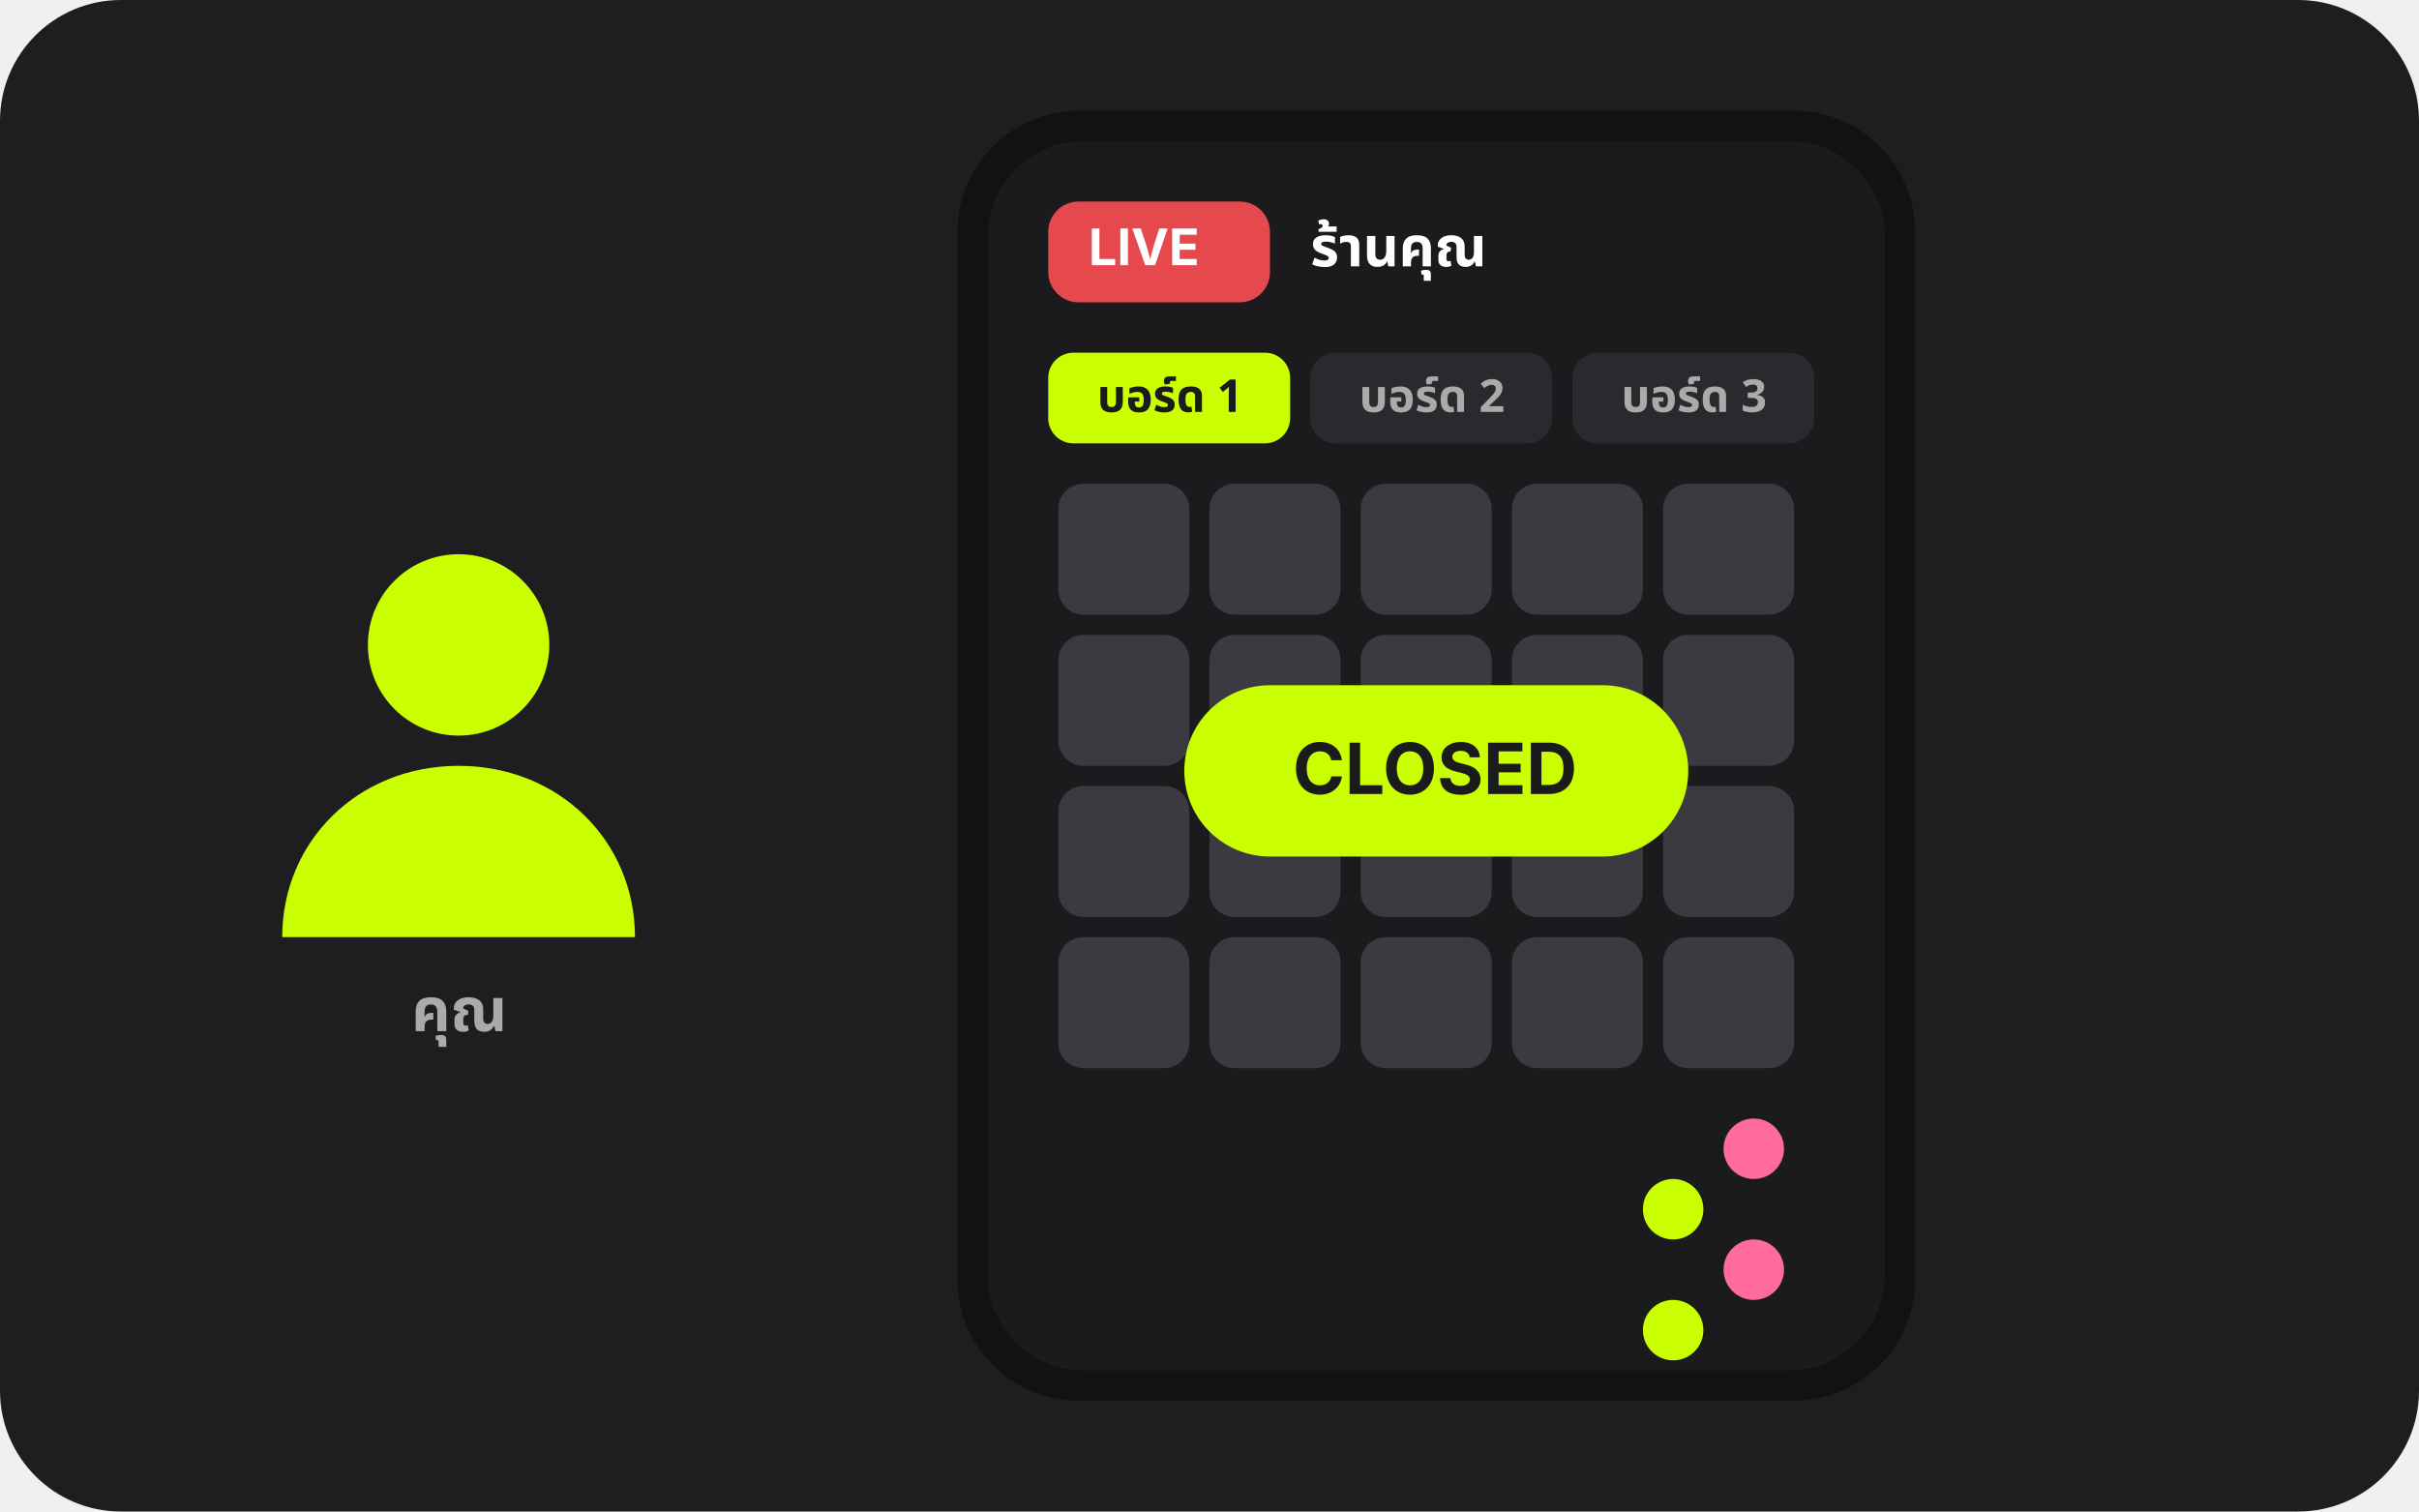
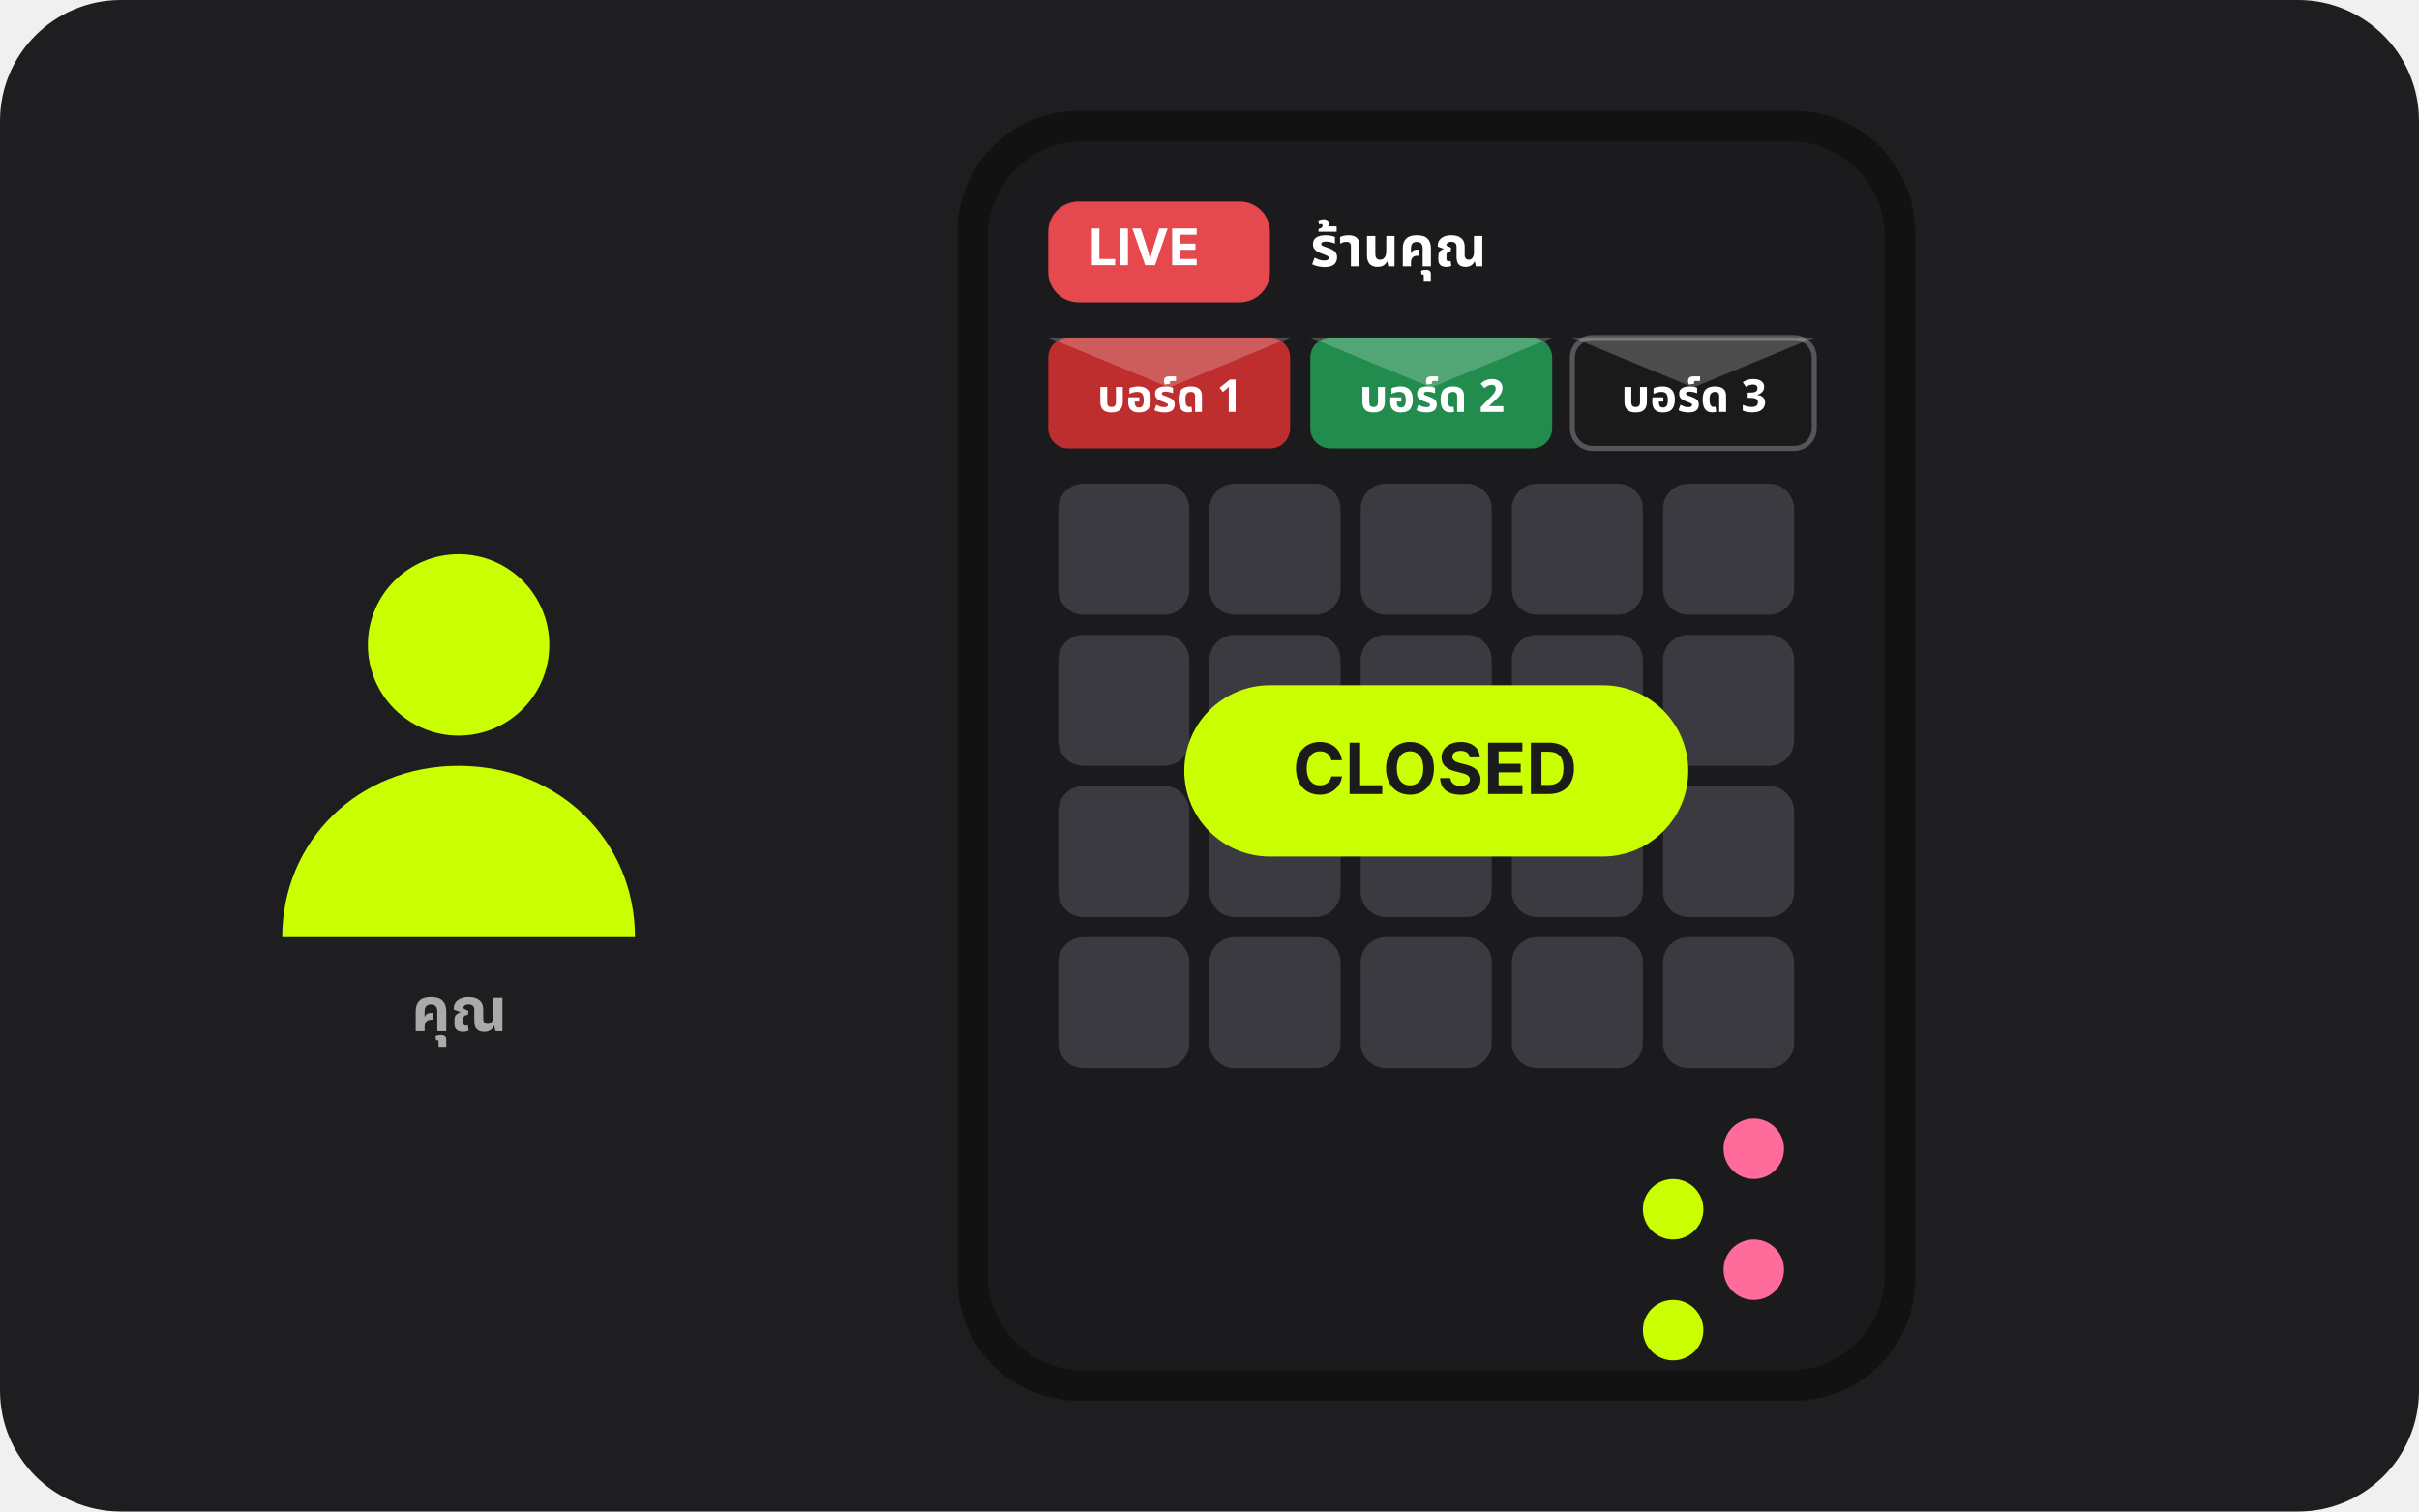
<svg xmlns="http://www.w3.org/2000/svg" width="480" height="300" viewBox="0 0 480 300" fill="none">
  <g data-l="scene-live-seller">
    <rect width="480" height="300" rx="24" fill="#1E1E21" />
    <g data-l="seller">
      <circle data-l="head" cx="91" cy="128" r="18" fill="#C9FF00" />
      <path data-l="body" d="M56 186C56 167 71 152 91 152C111 152 126 167 126 186H56Z" fill="#C9FF00" />
      <text data-l="label" fill="#AAAAAA" style="white-space: pre" xml:space="preserve" font-family="Noto Sans Thai" font-size="12" font-weight="600" letter-spacing="0em">
        <tspan x="81.643" y="204.666">คุณ</tspan>
      </text>
    </g>
    <g data-l="phone">
      <rect data-l="frame" x="190" y="22" width="190" height="256" rx="24" fill="#121212" />
      <g data-l="screen">
        <rect x="196" y="28" width="178" height="244" rx="19" fill="#1B1B1E" />
        <g data-l="live badge">
          <rect data-l="bg" x="208" y="40" width="44" height="20" rx="6" fill="#E5484D" />
          <text data-l="t" fill="white" style="white-space: pre" xml:space="preserve" font-family="Inter" font-size="10" font-weight="bold" letter-spacing="0em">
            <tspan x="216" y="52.636">LIVE</tspan>
          </text>
        </g>
        <text data-l="shop" fill="white" style="white-space: pre" xml:space="preserve" font-family="Noto Sans Thai" font-size="11" font-weight="600" letter-spacing="0em">
          <tspan x="260" y="52.861">ร้านคุณ</tspan>
        </text>
-         <rect data-l="tab0" x="208" y="70" width="48" height="18" rx="5" fill="#C9FF00" />
-         <text data-l="tabt0" fill="#1B1B1B" style="white-space: pre" xml:space="preserve" font-family="Noto Sans Thai" font-size="9" font-weight="600" letter-spacing="0em">
+         <rect data-l="tab0" x="208.0" y="67.0" width="48" height="22" rx="4" fill="#BF2E2E" />
+         <path d="M208.0 67.0H256.0L232.0 76.9Z" fill="white" fill-opacity="0.22" />
+         <text data-l="tabt0" fill="#FFFFFF" style="white-space: pre" xml:space="preserve" font-family="Noto Sans Thai" font-size="9" font-weight="600" letter-spacing="0em">
          <tspan x="217.713" y="81.749">บอร์ด 1</tspan>
        </text>
-         <rect data-l="tab1" x="260" y="70" width="48" height="18" rx="5" fill="#2A2A2E" />
-         <text data-l="tabt1" fill="#AAAAAA" style="white-space: pre" xml:space="preserve" font-family="Noto Sans Thai" font-size="9" font-weight="600" letter-spacing="0em">
+         <rect data-l="tab1" x="260.0" y="67.0" width="48" height="22" rx="4" fill="#218C4D" />
+         <path d="M260.0 67.0H308.0L284.0 76.9Z" fill="white" fill-opacity="0.22" />
+         <text data-l="tabt1" fill="#FFFFFF" style="white-space: pre" xml:space="preserve" font-family="Noto Sans Thai" font-size="9" font-weight="600" letter-spacing="0em">
          <tspan x="269.713" y="81.749">บอร์ด 2</tspan>
        </text>
-         <rect data-l="tab2" x="312" y="70" width="48" height="18" rx="5" fill="#2A2A2E" />
-         <text data-l="tabt2" fill="#AAAAAA" style="white-space: pre" xml:space="preserve" font-family="Noto Sans Thai" font-size="9" font-weight="600" letter-spacing="0em">
+         <rect data-l="tab2" x="312.0" y="67.0" width="48" height="22" rx="4" fill="#1A1A1A" stroke="#55555A" />
+         <path d="M312.0 67.0H360.0L336.0 76.9Z" fill="white" fill-opacity="0.22" />
+         <text data-l="tabt2" fill="#FFFFFF" style="white-space: pre" xml:space="preserve" font-family="Noto Sans Thai" font-size="9" font-weight="600" letter-spacing="0em">
          <tspan x="321.713" y="81.749">บอร์ด 3</tspan>
        </text>
        <rect data-l="cell-0" x="210" y="96" width="26" height="26" rx="5" fill="#3A3A40" />
        <rect data-l="cell-1" x="240" y="96" width="26" height="26" rx="5" fill="#3A3A40" />
        <rect data-l="cell-2" x="270" y="96" width="26" height="26" rx="5" fill="#3A3A40" />
        <rect data-l="cell-3" x="300" y="96" width="26" height="26" rx="5" fill="#3A3A40" />
        <rect data-l="cell-4" x="330" y="96" width="26" height="26" rx="5" fill="#3A3A40" />
        <rect data-l="cell-5" x="210" y="126" width="26" height="26" rx="5" fill="#3A3A40" />
        <rect data-l="cell-6" x="240" y="126" width="26" height="26" rx="5" fill="#3A3A40" />
        <rect data-l="cell-7" x="270" y="126" width="26" height="26" rx="5" fill="#3A3A40" />
        <rect data-l="cell-8" x="300" y="126" width="26" height="26" rx="5" fill="#3A3A40" />
        <rect data-l="cell-9" x="330" y="126" width="26" height="26" rx="5" fill="#3A3A40" />
        <rect data-l="cell-10" x="210" y="156" width="26" height="26" rx="5" fill="#3A3A40" />
        <rect data-l="cell-11" x="240" y="156" width="26" height="26" rx="5" fill="#3A3A40" />
        <rect data-l="cell-12" x="270" y="156" width="26" height="26" rx="5" fill="#3A3A40" />
        <rect data-l="cell-13" x="300" y="156" width="26" height="26" rx="5" fill="#3A3A40" />
        <rect data-l="cell-14" x="330" y="156" width="26" height="26" rx="5" fill="#3A3A40" />
        <rect data-l="cell-15" x="210" y="186" width="26" height="26" rx="5" fill="#3A3A40" />
        <rect data-l="cell-16" x="240" y="186" width="26" height="26" rx="5" fill="#3A3A40" />
        <rect data-l="cell-17" x="270" y="186" width="26" height="26" rx="5" fill="#3A3A40" />
        <rect data-l="cell-18" x="300" y="186" width="26" height="26" rx="5" fill="#3A3A40" />
        <rect data-l="cell-19" x="330" y="186" width="26" height="26" rx="5" fill="#3A3A40" />
        <g data-l="closed">
          <rect data-l="bg_2" x="235" y="136" width="100" height="34" rx="17" fill="#C9FF00" />
          <text data-l="t_2" fill="#1B1B1B" style="white-space: pre" xml:space="preserve" font-family="Inter" font-size="14" font-weight="bold" letter-spacing="0em">
            <tspan x="256.521" y="157.591">CLOSED</tspan>
          </text>
        </g>
        <g data-l="hearts">
          <circle data-l="h0" cx="332" cy="264" r="6" fill="#C9FF00" />
          <circle data-l="h1" cx="348" cy="252" r="6" fill="#FF6B9A" />
          <circle data-l="h2" cx="332" cy="240" r="6" fill="#C9FF00" />
          <circle data-l="h3" cx="348" cy="228" r="6" fill="#FF6B9A" />
        </g>
      </g>
    </g>
  </g>
</svg>
